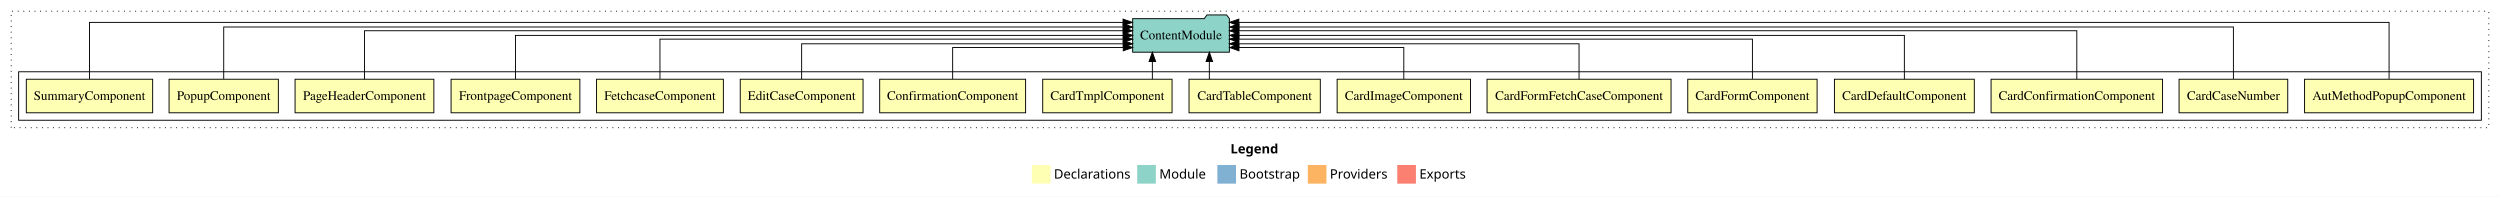
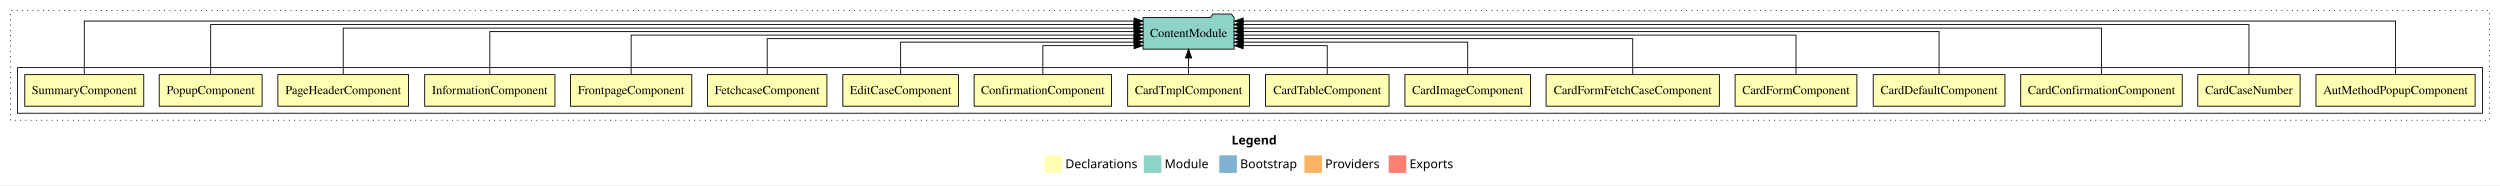
- <svg xmlns="http://www.w3.org/2000/svg" width="2682pt" height="211pt" viewBox="0.00 0.00 2682.00 211.00">
+ <svg xmlns="http://www.w3.org/2000/svg" width="2848pt" height="211pt" viewBox="0.00 0.00 2848.00 211.00">
  <g id="graph0" class="graph" transform="scale(1 1) rotate(0) translate(4 207)">
-     <polygon fill="#ffffff" stroke="transparent" points="-4,4 -4,-207 2678,-207 2678,4 -4,4" />
-     <text text-anchor="start" x="1316.009" y="-42.4" font-family="sans-serif" font-weight="bold" font-size="14.00" fill="#000000">Legend</text>
-     <polygon fill="#ffffb3" stroke="transparent" points="1103,-10 1103,-30 1123,-30 1123,-10 1103,-10" />
-     <text text-anchor="start" x="1126.629" y="-15.4" font-family="sans-serif" font-size="14.00" fill="#000000">  Declarations</text>
-     <polygon fill="#8dd3c7" stroke="transparent" points="1216,-10 1216,-30 1236,-30 1236,-10 1216,-10" />
-     <text text-anchor="start" x="1239.725" y="-15.4" font-family="sans-serif" font-size="14.00" fill="#000000">  Module</text>
-     <polygon fill="#80b1d3" stroke="transparent" points="1302,-10 1302,-30 1322,-30 1322,-10 1302,-10" />
-     <text text-anchor="start" x="1325.781" y="-15.4" font-family="sans-serif" font-size="14.00" fill="#000000">  Bootstrap</text>
-     <polygon fill="#fdb462" stroke="transparent" points="1399,-10 1399,-30 1419,-30 1419,-10 1399,-10" />
-     <text text-anchor="start" x="1422.673" y="-15.4" font-family="sans-serif" font-size="14.00" fill="#000000">  Providers</text>
-     <polygon fill="#fb8072" stroke="transparent" points="1495,-10 1495,-30 1515,-30 1515,-10 1495,-10" />
-     <text text-anchor="start" x="1518.726" y="-15.4" font-family="sans-serif" font-size="14.00" fill="#000000">  Exports</text>
+     <polygon fill="#ffffff" stroke="transparent" points="-4,4 -4,-207 2844,-207 2844,4 -4,4" />
+     <text text-anchor="start" x="1399.009" y="-42.4" font-family="sans-serif" font-weight="bold" font-size="14.00" fill="#000000">Legend</text>
+     <polygon fill="#ffffb3" stroke="transparent" points="1186,-10 1186,-30 1206,-30 1206,-10 1186,-10" />
+     <text text-anchor="start" x="1209.629" y="-15.4" font-family="sans-serif" font-size="14.00" fill="#000000">  Declarations</text>
+     <polygon fill="#8dd3c7" stroke="transparent" points="1299,-10 1299,-30 1319,-30 1319,-10 1299,-10" />
+     <text text-anchor="start" x="1322.725" y="-15.4" font-family="sans-serif" font-size="14.00" fill="#000000">  Module</text>
+     <polygon fill="#80b1d3" stroke="transparent" points="1385,-10 1385,-30 1405,-30 1405,-10 1385,-10" />
+     <text text-anchor="start" x="1408.781" y="-15.4" font-family="sans-serif" font-size="14.00" fill="#000000">  Bootstrap</text>
+     <polygon fill="#fdb462" stroke="transparent" points="1482,-10 1482,-30 1502,-30 1502,-10 1482,-10" />
+     <text text-anchor="start" x="1505.673" y="-15.4" font-family="sans-serif" font-size="14.00" fill="#000000">  Providers</text>
+     <polygon fill="#fb8072" stroke="transparent" points="1578,-10 1578,-30 1598,-30 1598,-10 1578,-10" />
+     <text text-anchor="start" x="1601.726" y="-15.4" font-family="sans-serif" font-size="14.00" fill="#000000">  Exports</text>
    <g id="clust1" class="cluster">
-       <polygon fill="none" stroke="#000000" stroke-dasharray="1,5" points="8,-70 8,-195 2666,-195 2666,-70 8,-70" />
+       <polygon fill="none" stroke="#000000" stroke-dasharray="1,5" points="8,-70 8,-195 2832,-195 2832,-70 8,-70" />
    </g>
    <g id="clust2" class="cluster">
-       <polygon fill="none" stroke="#000000" points="16,-78 16,-130 2658,-130 2658,-78 16,-78" />
+       <polygon fill="none" stroke="#000000" points="16,-78 16,-130 2824,-130 2824,-78 16,-78" />
    </g>
    <g id="node1" class="node">
-       <polygon fill="#ffffb3" stroke="#000000" points="2649.662,-122 2468.338,-122 2468.338,-86 2649.662,-86 2649.662,-122" />
-       <text text-anchor="middle" x="2559" y="-99.8" font-family="Times,serif" font-size="14.00" fill="#000000">AutMethodPopupComponent</text>
+       <polygon fill="#ffffb3" stroke="#000000" points="2815.662,-122 2634.338,-122 2634.338,-86 2815.662,-86 2815.662,-122" />
+       <text text-anchor="middle" x="2725" y="-99.8" font-family="Times,serif" font-size="14.00" fill="#000000">AutMethodPopupComponent</text>
    </g>
-     <g id="node17" class="node">
-       <polygon fill="#8dd3c7" stroke="#000000" points="1314.882,-187 1311.882,-191 1290.882,-191 1287.882,-187 1211.118,-187 1211.118,-151 1314.882,-151 1314.882,-187" />
-       <text text-anchor="middle" x="1263" y="-164.8" font-family="Times,serif" font-size="14.00" fill="#000000">ContentModule</text>
+     <g id="node18" class="node">
+       <polygon fill="#8dd3c7" stroke="#000000" points="1401.882,-187 1398.882,-191 1377.882,-191 1374.882,-187 1298.118,-187 1298.118,-151 1401.882,-151 1401.882,-187" />
+       <text text-anchor="middle" x="1350" y="-164.8" font-family="Times,serif" font-size="14.00" fill="#000000">ContentModule</text>
    </g>
    <g id="edge1" class="edge">
-       <path fill="none" stroke="#000000" d="M2559,-122.323C2559,-145.66 2559,-183 2559,-183 2559,-183 1325.006,-183 1325.006,-183" />
-       <polygon fill="#000000" stroke="#000000" points="1325.006,-179.5 1315.006,-183 1325.006,-186.5 1325.006,-179.5" />
+       <path fill="none" stroke="#000000" d="M2725,-122.323C2725,-145.66 2725,-183 2725,-183 2725,-183 1412.223,-183 1412.223,-183" />
+       <polygon fill="#000000" stroke="#000000" points="1412.223,-179.5 1402.223,-183 1412.223,-186.5 1412.223,-179.5" />
    </g>
    <g id="node2" class="node">
-       <polygon fill="#ffffb3" stroke="#000000" points="2450.295,-122 2333.705,-122 2333.705,-86 2450.295,-86 2450.295,-122" />
-       <text text-anchor="middle" x="2392" y="-99.8" font-family="Times,serif" font-size="14.00" fill="#000000">CardCaseNumber</text>
+       <polygon fill="#ffffb3" stroke="#000000" points="2616.295,-122 2499.705,-122 2499.705,-86 2616.295,-86 2616.295,-122" />
+       <text text-anchor="middle" x="2558" y="-99.8" font-family="Times,serif" font-size="14.00" fill="#000000">CardCaseNumber</text>
    </g>
    <g id="edge2" class="edge">
-       <path fill="none" stroke="#000000" d="M2392,-122.292C2392,-144.206 2392,-178 2392,-178 2392,-178 1325.19,-178 1325.19,-178" />
-       <polygon fill="#000000" stroke="#000000" points="1325.19,-174.5 1315.19,-178 1325.19,-181.5 1325.19,-174.5" />
+       <path fill="none" stroke="#000000" d="M2558,-122.155C2558,-144.352 2558,-179 2558,-179 2558,-179 1411.906,-179 1411.906,-179" />
+       <polygon fill="#000000" stroke="#000000" points="1411.906,-175.5 1401.906,-179 1411.906,-182.5 1411.906,-175.5" />
    </g>
    <g id="node3" class="node">
-       <polygon fill="#ffffb3" stroke="#000000" points="2315.979,-122 2132.021,-122 2132.021,-86 2315.979,-86 2315.979,-122" />
-       <text text-anchor="middle" x="2224" y="-99.8" font-family="Times,serif" font-size="14.00" fill="#000000">CardConfirmationComponent</text>
+       <polygon fill="#ffffb3" stroke="#000000" points="2481.979,-122 2298.021,-122 2298.021,-86 2481.979,-86 2481.979,-122" />
+       <text text-anchor="middle" x="2390" y="-99.8" font-family="Times,serif" font-size="14.00" fill="#000000">CardConfirmationComponent</text>
    </g>
    <g id="edge3" class="edge">
-       <path fill="none" stroke="#000000" d="M2224,-122.027C2224,-142.767 2224,-174 2224,-174 2224,-174 1325.008,-174 1325.008,-174" />
-       <polygon fill="#000000" stroke="#000000" points="1325.008,-170.5 1315.008,-174 1325.008,-177.5 1325.008,-170.5" />
+       <path fill="none" stroke="#000000" d="M2390,-122.284C2390,-143.321 2390,-175 2390,-175 2390,-175 1411.93,-175 1411.93,-175" />
+       <polygon fill="#000000" stroke="#000000" points="1411.93,-171.5 1401.93,-175 1411.929,-178.5 1411.93,-171.5" />
    </g>
    <g id="node4" class="node">
-       <polygon fill="#ffffb3" stroke="#000000" points="2114.023,-122 1963.977,-122 1963.977,-86 2114.023,-86 2114.023,-122" />
-       <text text-anchor="middle" x="2039" y="-99.8" font-family="Times,serif" font-size="14.00" fill="#000000">CardDefaultComponent</text>
+       <polygon fill="#ffffb3" stroke="#000000" points="2280.023,-122 2129.977,-122 2129.977,-86 2280.023,-86 2280.023,-122" />
+       <text text-anchor="middle" x="2205" y="-99.8" font-family="Times,serif" font-size="14.00" fill="#000000">CardDefaultComponent</text>
    </g>
    <g id="edge4" class="edge">
-       <path fill="none" stroke="#000000" d="M2039,-122.106C2039,-141.339 2039,-169 2039,-169 2039,-169 1325.12,-169 1325.12,-169" />
-       <polygon fill="#000000" stroke="#000000" points="1325.12,-165.5 1315.12,-169 1325.12,-172.5 1325.12,-165.5" />
+       <path fill="none" stroke="#000000" d="M2205,-122.308C2205,-142.145 2205,-171 2205,-171 2205,-171 1412.197,-171 1412.197,-171" />
+       <polygon fill="#000000" stroke="#000000" points="1412.197,-167.5 1402.197,-171 1412.197,-174.5 1412.197,-167.5" />
    </g>
    <g id="node5" class="node">
-       <polygon fill="#ffffb3" stroke="#000000" points="1945.378,-122 1806.622,-122 1806.622,-86 1945.378,-86 1945.378,-122" />
-       <text text-anchor="middle" x="1876" y="-99.8" font-family="Times,serif" font-size="14.00" fill="#000000">CardFormComponent</text>
+       <polygon fill="#ffffb3" stroke="#000000" points="2111.378,-122 1972.622,-122 1972.622,-86 2111.378,-86 2111.378,-122" />
+       <text text-anchor="middle" x="2042" y="-99.8" font-family="Times,serif" font-size="14.00" fill="#000000">CardFormComponent</text>
    </g>
    <g id="edge5" class="edge">
-       <path fill="none" stroke="#000000" d="M1876,-122.302C1876,-140.27 1876,-165 1876,-165 1876,-165 1325,-165 1325,-165" />
-       <polygon fill="#000000" stroke="#000000" points="1325,-161.5 1315,-165 1325,-168.5 1325,-161.5" />
+       <path fill="none" stroke="#000000" d="M2042,-122.222C2042,-140.828 2042,-167 2042,-167 2042,-167 1412.013,-167 1412.013,-167" />
+       <polygon fill="#000000" stroke="#000000" points="1412.013,-163.5 1402.013,-167 1412.012,-170.5 1412.013,-163.5" />
    </g>
    <g id="node6" class="node">
-       <polygon fill="#ffffb3" stroke="#000000" points="1788.691,-122 1591.309,-122 1591.309,-86 1788.691,-86 1788.691,-122" />
-       <text text-anchor="middle" x="1690" y="-99.8" font-family="Times,serif" font-size="14.00" fill="#000000">CardFormFetchCaseComponent</text>
+       <polygon fill="#ffffb3" stroke="#000000" points="1954.691,-122 1757.309,-122 1757.309,-86 1954.691,-86 1954.691,-122" />
+       <text text-anchor="middle" x="1856" y="-99.8" font-family="Times,serif" font-size="14.00" fill="#000000">CardFormFetchCaseComponent</text>
    </g>
    <g id="edge6" class="edge">
-       <path fill="none" stroke="#000000" d="M1690,-122.027C1690,-138.398 1690,-160 1690,-160 1690,-160 1324.932,-160 1324.932,-160" />
-       <polygon fill="#000000" stroke="#000000" points="1324.932,-156.5 1314.932,-160 1324.932,-163.5 1324.932,-156.5" />
+       <path fill="none" stroke="#000000" d="M1856,-122.022C1856,-139.373 1856,-163 1856,-163 1856,-163 1412.245,-163 1412.245,-163" />
+       <polygon fill="#000000" stroke="#000000" points="1412.245,-159.5 1402.245,-163 1412.245,-166.5 1412.245,-159.5" />
    </g>
    <g id="node7" class="node">
-       <polygon fill="#ffffb3" stroke="#000000" points="1573.525,-122 1430.475,-122 1430.475,-86 1573.525,-86 1573.525,-122" />
-       <text text-anchor="middle" x="1502" y="-99.8" font-family="Times,serif" font-size="14.00" fill="#000000">CardImageComponent</text>
+       <polygon fill="#ffffb3" stroke="#000000" points="1739.525,-122 1596.475,-122 1596.475,-86 1739.525,-86 1739.525,-122" />
+       <text text-anchor="middle" x="1668" y="-99.8" font-family="Times,serif" font-size="14.00" fill="#000000">CardImageComponent</text>
    </g>
    <g id="edge7" class="edge">
-       <path fill="none" stroke="#000000" d="M1502,-122.187C1502,-137.182 1502,-156 1502,-156 1502,-156 1325.154,-156 1325.154,-156" />
-       <polygon fill="#000000" stroke="#000000" points="1325.154,-152.5 1315.154,-156 1325.154,-159.5 1325.154,-152.5" />
+       <path fill="none" stroke="#000000" d="M1668,-122.009C1668,-138.049 1668,-159 1668,-159 1668,-159 1412.155,-159 1412.155,-159" />
+       <polygon fill="#000000" stroke="#000000" points="1412.155,-155.5 1402.155,-159 1412.155,-162.5 1412.155,-155.5" />
    </g>
    <g id="node8" class="node">
-       <polygon fill="#ffffb3" stroke="#000000" points="1412.417,-122 1271.583,-122 1271.583,-86 1412.417,-86 1412.417,-122" />
-       <text text-anchor="middle" x="1342" y="-99.8" font-family="Times,serif" font-size="14.00" fill="#000000">CardTableComponent</text>
+       <polygon fill="#ffffb3" stroke="#000000" points="1578.417,-122 1437.583,-122 1437.583,-86 1578.417,-86 1578.417,-122" />
+       <text text-anchor="middle" x="1508" y="-99.8" font-family="Times,serif" font-size="14.00" fill="#000000">CardTableComponent</text>
    </g>
    <g id="edge8" class="edge">
-       <path fill="none" stroke="#000000" d="M1293.366,-122.106C1293.366,-122.106 1293.366,-140.991 1293.366,-140.991" />
-       <polygon fill="#000000" stroke="#000000" points="1289.867,-140.991 1293.366,-150.991 1296.867,-140.991 1289.867,-140.991" />
+       <path fill="none" stroke="#000000" d="M1508,-122.124C1508,-136.783 1508,-155 1508,-155 1508,-155 1412.173,-155 1412.173,-155" />
+       <polygon fill="#000000" stroke="#000000" points="1412.173,-151.5 1402.173,-155 1412.173,-158.5 1412.173,-151.5" />
    </g>
    <g id="node9" class="node">
-       <polygon fill="#ffffb3" stroke="#000000" points="1253.378,-122 1114.622,-122 1114.622,-86 1253.378,-86 1253.378,-122" />
-       <text text-anchor="middle" x="1184" y="-99.8" font-family="Times,serif" font-size="14.00" fill="#000000">CardTmplComponent</text>
+       <polygon fill="#ffffb3" stroke="#000000" points="1419.378,-122 1280.622,-122 1280.622,-86 1419.378,-86 1419.378,-122" />
+       <text text-anchor="middle" x="1350" y="-99.8" font-family="Times,serif" font-size="14.00" fill="#000000">CardTmplComponent</text>
    </g>
    <g id="edge9" class="edge">
-       <path fill="none" stroke="#000000" d="M1232.249,-122.106C1232.249,-122.106 1232.249,-140.991 1232.249,-140.991" />
-       <polygon fill="#000000" stroke="#000000" points="1228.749,-140.991 1232.249,-150.991 1235.749,-140.991 1228.749,-140.991" />
+       <path fill="none" stroke="#000000" d="M1350,-122.106C1350,-122.106 1350,-140.991 1350,-140.991" />
+       <polygon fill="#000000" stroke="#000000" points="1346.5,-140.991 1350,-150.991 1353.5,-140.991 1346.5,-140.991" />
    </g>
    <g id="node10" class="node">
-       <polygon fill="#ffffb3" stroke="#000000" points="1096.267,-122 939.733,-122 939.733,-86 1096.267,-86 1096.267,-122" />
-       <text text-anchor="middle" x="1018" y="-99.8" font-family="Times,serif" font-size="14.00" fill="#000000">ConfirmationComponent</text>
+       <polygon fill="#ffffb3" stroke="#000000" points="1262.267,-122 1105.733,-122 1105.733,-86 1262.267,-86 1262.267,-122" />
+       <text text-anchor="middle" x="1184" y="-99.8" font-family="Times,serif" font-size="14.00" fill="#000000">ConfirmationComponent</text>
    </g>
    <g id="edge10" class="edge">
-       <path fill="none" stroke="#000000" d="M1018,-122.187C1018,-137.182 1018,-156 1018,-156 1018,-156 1201.042,-156 1201.042,-156" />
-       <polygon fill="#000000" stroke="#000000" points="1201.042,-159.5 1211.042,-156 1201.042,-152.5 1201.042,-159.5" />
+       <path fill="none" stroke="#000000" d="M1184,-122.124C1184,-136.783 1184,-155 1184,-155 1184,-155 1287.932,-155 1287.932,-155" />
+       <polygon fill="#000000" stroke="#000000" points="1287.932,-158.5 1297.932,-155 1287.932,-151.5 1287.932,-158.5" />
    </g>
    <g id="node11" class="node">
-       <polygon fill="#ffffb3" stroke="#000000" points="921.877,-122 790.123,-122 790.123,-86 921.877,-86 921.877,-122" />
-       <text text-anchor="middle" x="856" y="-99.8" font-family="Times,serif" font-size="14.00" fill="#000000">EditCaseComponent</text>
+       <polygon fill="#ffffb3" stroke="#000000" points="1087.877,-122 956.123,-122 956.123,-86 1087.877,-86 1087.877,-122" />
+       <text text-anchor="middle" x="1022" y="-99.8" font-family="Times,serif" font-size="14.00" fill="#000000">EditCaseComponent</text>
    </g>
    <g id="edge11" class="edge">
-       <path fill="none" stroke="#000000" d="M856,-122.027C856,-138.398 856,-160 856,-160 856,-160 1201.04,-160 1201.04,-160" />
-       <polygon fill="#000000" stroke="#000000" points="1201.04,-163.5 1211.04,-160 1201.04,-156.5 1201.04,-163.5" />
+       <path fill="none" stroke="#000000" d="M1022,-122.009C1022,-138.049 1022,-159 1022,-159 1022,-159 1288.027,-159 1288.027,-159" />
+       <polygon fill="#000000" stroke="#000000" points="1288.027,-162.5 1298.027,-159 1288.027,-155.5 1288.027,-162.5" />
    </g>
    <g id="node12" class="node">
-       <polygon fill="#ffffb3" stroke="#000000" points="772.024,-122 635.976,-122 635.976,-86 772.024,-86 772.024,-122" />
-       <text text-anchor="middle" x="704" y="-99.8" font-family="Times,serif" font-size="14.00" fill="#000000">FetchcaseComponent</text>
+       <polygon fill="#ffffb3" stroke="#000000" points="938.024,-122 801.976,-122 801.976,-86 938.024,-86 938.024,-122" />
+       <text text-anchor="middle" x="870" y="-99.8" font-family="Times,serif" font-size="14.00" fill="#000000">FetchcaseComponent</text>
    </g>
    <g id="edge12" class="edge">
-       <path fill="none" stroke="#000000" d="M704,-122.302C704,-140.27 704,-165 704,-165 704,-165 1200.913,-165 1200.913,-165" />
-       <polygon fill="#000000" stroke="#000000" points="1200.913,-168.5 1210.913,-165 1200.913,-161.5 1200.913,-168.5" />
+       <path fill="none" stroke="#000000" d="M870,-122.022C870,-139.373 870,-163 870,-163 870,-163 1287.718,-163 1287.718,-163" />
+       <polygon fill="#000000" stroke="#000000" points="1287.718,-166.5 1297.718,-163 1287.718,-159.5 1287.718,-166.5" />
    </g>
    <g id="node13" class="node">
-       <polygon fill="#ffffb3" stroke="#000000" points="618.095,-122 479.905,-122 479.905,-86 618.095,-86 618.095,-122" />
-       <text text-anchor="middle" x="549" y="-99.8" font-family="Times,serif" font-size="14.00" fill="#000000">FrontpageComponent</text>
+       <polygon fill="#ffffb3" stroke="#000000" points="784.095,-122 645.905,-122 645.905,-86 784.095,-86 784.095,-122" />
+       <text text-anchor="middle" x="715" y="-99.8" font-family="Times,serif" font-size="14.00" fill="#000000">FrontpageComponent</text>
    </g>
    <g id="edge13" class="edge">
-       <path fill="none" stroke="#000000" d="M549,-122.106C549,-141.339 549,-169 549,-169 549,-169 1201.076,-169 1201.076,-169" />
-       <polygon fill="#000000" stroke="#000000" points="1201.076,-172.5 1211.076,-169 1201.076,-165.5 1201.076,-172.5" />
+       <path fill="none" stroke="#000000" d="M715,-122.222C715,-140.828 715,-167 715,-167 715,-167 1288.035,-167 1288.035,-167" />
+       <polygon fill="#000000" stroke="#000000" points="1288.035,-170.5 1298.035,-167 1288.035,-163.5 1288.035,-170.5" />
    </g>
    <g id="node14" class="node">
+       <polygon fill="#ffffb3" stroke="#000000" points="628.201,-122 479.799,-122 479.799,-86 628.201,-86 628.201,-122" />
+       <text text-anchor="middle" x="554" y="-99.8" font-family="Times,serif" font-size="14.00" fill="#000000">InformationComponent</text>
+     </g>
+     <g id="edge14" class="edge">
+       <path fill="none" stroke="#000000" d="M554,-122.308C554,-142.145 554,-171 554,-171 554,-171 1288.079,-171 1288.079,-171" />
+       <polygon fill="#000000" stroke="#000000" points="1288.079,-174.5 1298.079,-171 1288.079,-167.5 1288.079,-174.5" />
+     </g>
+     <g id="node15" class="node">
      <polygon fill="#ffffb3" stroke="#000000" points="461.455,-122 312.545,-122 312.545,-86 461.455,-86 461.455,-122" />
      <text text-anchor="middle" x="387" y="-99.8" font-family="Times,serif" font-size="14.00" fill="#000000">PageHeaderComponent</text>
    </g>
-     <g id="edge14" class="edge">
-       <path fill="none" stroke="#000000" d="M387,-122.027C387,-142.767 387,-174 387,-174 387,-174 1200.826,-174 1200.826,-174" />
-       <polygon fill="#000000" stroke="#000000" points="1200.826,-177.5 1210.826,-174 1200.826,-170.5 1200.826,-177.5" />
+     <g id="edge15" class="edge">
+       <path fill="none" stroke="#000000" d="M387,-122.284C387,-143.321 387,-175 387,-175 387,-175 1287.883,-175 1287.883,-175" />
+       <polygon fill="#000000" stroke="#000000" points="1287.883,-178.5 1297.883,-175 1287.883,-171.5 1287.883,-178.5" />
    </g>
-     <g id="node15" class="node">
+     <g id="node16" class="node">
      <polygon fill="#ffffb3" stroke="#000000" points="294.615,-122 177.385,-122 177.385,-86 294.615,-86 294.615,-122" />
      <text text-anchor="middle" x="236" y="-99.8" font-family="Times,serif" font-size="14.00" fill="#000000">PopupComponent</text>
    </g>
-     <g id="edge15" class="edge">
-       <path fill="none" stroke="#000000" d="M236,-122.292C236,-144.206 236,-178 236,-178 236,-178 1201.014,-178 1201.014,-178" />
-       <polygon fill="#000000" stroke="#000000" points="1201.014,-181.5 1211.014,-178 1201.014,-174.5 1201.014,-181.5" />
+     <g id="edge16" class="edge">
+       <path fill="none" stroke="#000000" d="M236,-122.155C236,-144.352 236,-179 236,-179 236,-179 1287.764,-179 1287.764,-179" />
+       <polygon fill="#000000" stroke="#000000" points="1287.764,-182.5 1297.764,-179 1287.764,-175.5 1287.764,-182.5" />
    </g>
-     <g id="node16" class="node">
+     <g id="node17" class="node">
      <polygon fill="#ffffb3" stroke="#000000" points="159.772,-122 24.228,-122 24.228,-86 159.772,-86 159.772,-122" />
      <text text-anchor="middle" x="92" y="-99.8" font-family="Times,serif" font-size="14.00" fill="#000000">SummaryComponent</text>
    </g>
-     <g id="edge16" class="edge">
-       <path fill="none" stroke="#000000" d="M92,-122.323C92,-145.66 92,-183 92,-183 92,-183 1200.792,-183 1200.792,-183" />
-       <polygon fill="#000000" stroke="#000000" points="1200.792,-186.5 1210.792,-183 1200.792,-179.5 1200.792,-186.5" />
+     <g id="edge17" class="edge">
+       <path fill="none" stroke="#000000" d="M92,-122.323C92,-145.66 92,-183 92,-183 92,-183 1287.944,-183 1287.944,-183" />
+       <polygon fill="#000000" stroke="#000000" points="1287.944,-186.5 1297.944,-183 1287.944,-179.5 1287.944,-186.5" />
    </g>
  </g>
</svg>
